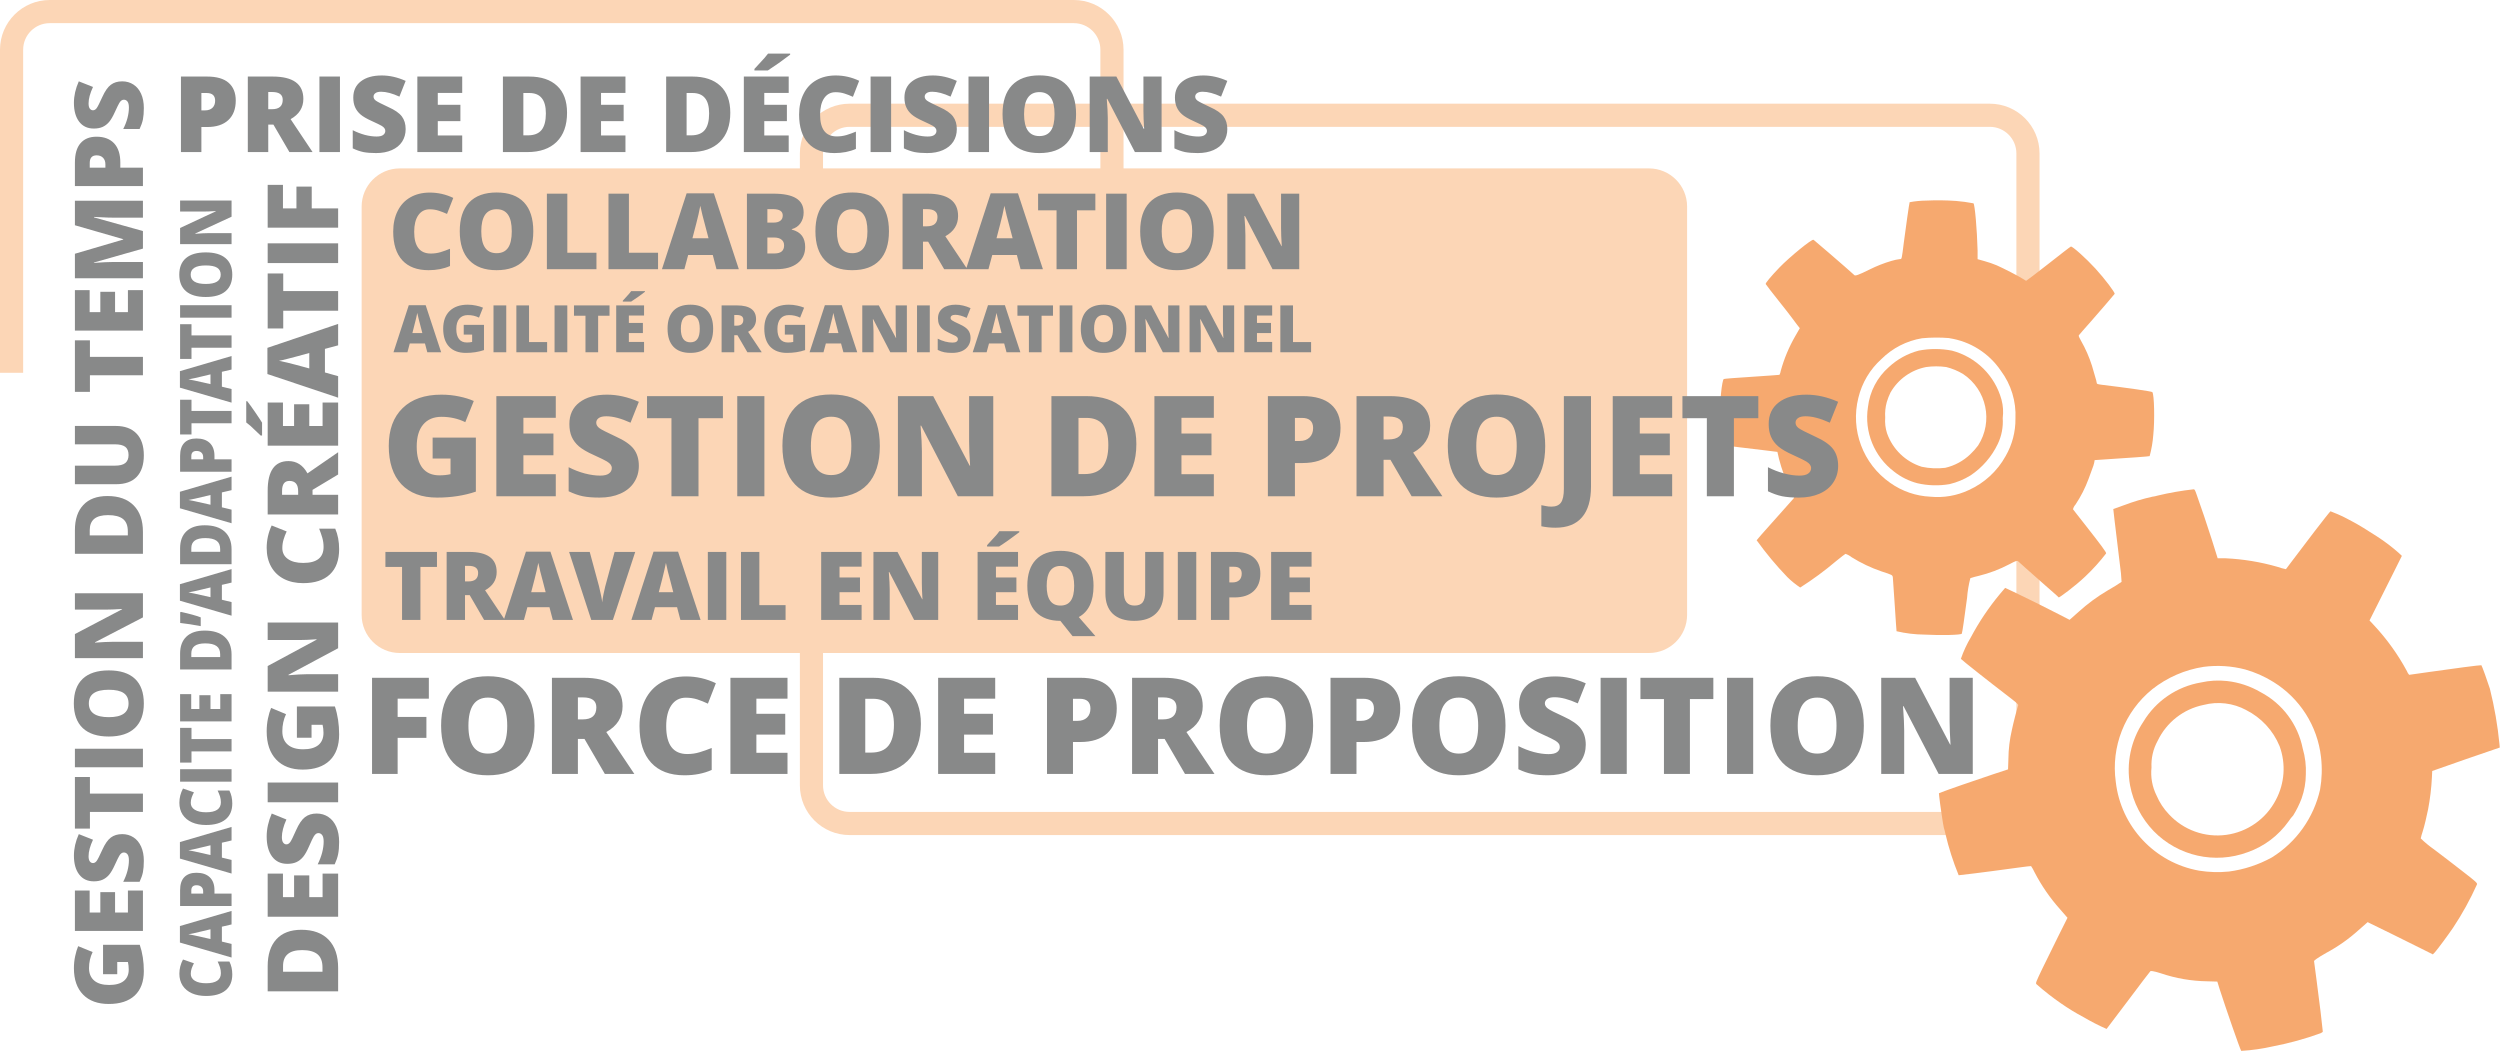
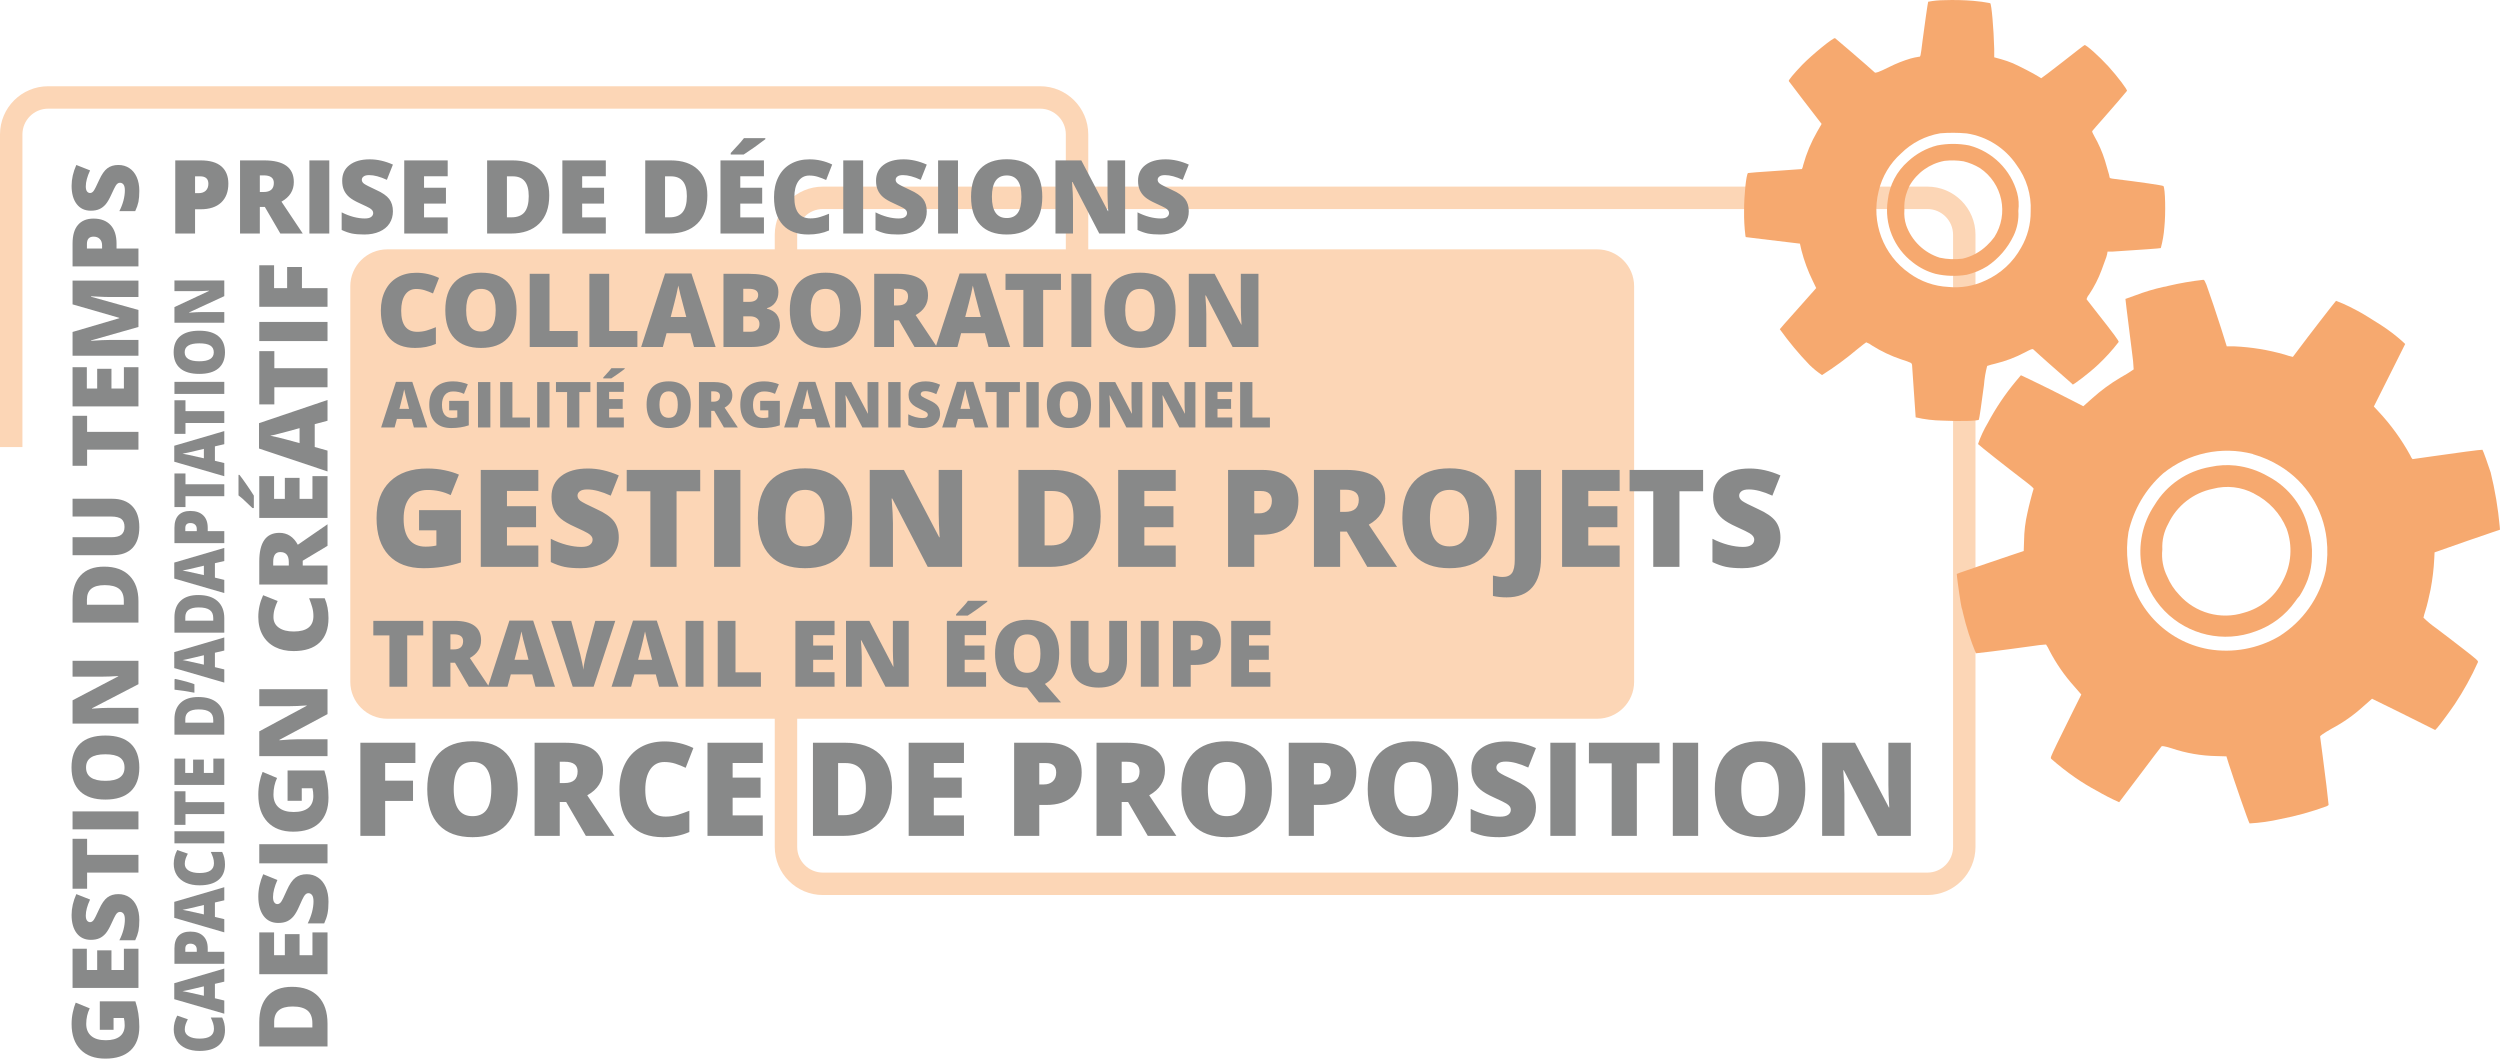
- <svg xmlns="http://www.w3.org/2000/svg" id="Calque_1" data-name="Calque 1" viewBox="0 0 431.85 181.57">
+ <svg xmlns="http://www.w3.org/2000/svg" id="Calque_1" data-name="Calque 1" viewBox="0 0 445.85 189.65">
  <defs>
    <style>.cls-1{fill:none;stroke:#fcd6b6;stroke-miterlimit:10;stroke-width:4px;}.cls-2{fill:#fcd6b6;}.cls-3{fill:#f6a96f;}.cls-4{font-size:17.05px;}.cls-10,.cls-11,.cls-4,.cls-5,.cls-6,.cls-7,.cls-8,.cls-9{fill:#888989;font-family:OpenSans-ExtraBold, Open Sans;font-weight:800;}.cls-5{font-size:16.47px;}.cls-6{font-size:18.28px;}.cls-7{font-size:24.24px;}.cls-8{font-size:16.45px;}.cls-9{font-size:12.46px;}.cls-10{font-size:23.26px;}.cls-11{font-size:11.34px;}</style>
  </defs>
-   <path class="cls-1" d="M8.81,70V14.19A6.59,6.59,0,0,1,15.4,7.6H192.3a6.59,6.59,0,0,1,6.59,6.59V70a6.59,6.59,0,0,1-6.59,6.58" transform="translate(-6.81 -5.6)" />
-   <rect class="cls-2" x="62.47" y="29.09" width="228.96" height="83.71" rx="6.59" />
-   <rect class="cls-1" x="140.17" y="19.91" width="210.14" height="122.34" rx="6.59" />
-   <path class="cls-3" d="M339.55,40.25a16.3,16.3,0,0,0-2.87.28c-.05,0-.72,4.77-1,6.94-.36,2.92-.36,2.88-.64,2.88a8.78,8.78,0,0,0-1.51.32,23.09,23.09,0,0,0-3.74,1.47c-2,1-2.5,1.13-2.64,1s-.84-.76-1.67-1.48c-1.16-1-4.48-3.9-5.4-4.64-.26-.2-4.16,3-5.87,4.77-1.55,1.62-2.48,2.74-2.39,2.88S313,56.27,314.4,58s2.66,3.46,2.89,3.76l.42.53-.78,1.36a25.61,25.61,0,0,0-2.51,6,2,2,0,0,1-.23.7s-2.2.18-4.78.34-4.75.33-4.83.38c-.32.18-.72,4.09-.7,6.79a31.87,31.87,0,0,0,.23,4.32l.06.3,2.74.34,4.84.58,2.09.26.27,1.19a28.53,28.53,0,0,0,2,5.41l.63,1.32-.26.3c-.14.16-1.59,1.8-3.23,3.63s-3,3.37-3,3.41a57.48,57.48,0,0,0,5.31,6.37,14.73,14.73,0,0,0,2.22,1.8,56.36,56.36,0,0,0,6.24-4.6c.8-.65,1.51-1.2,1.58-1.22a3.52,3.52,0,0,1,1.07.59,25.1,25.1,0,0,0,5.11,2.43c1.95.64,1.93.62,2,1.06,0,.2.17,2.37.33,4.8s.29,4.46.31,4.49a21.84,21.84,0,0,0,4.8.58c2.94.16,6.37.07,6.47-.16s.47-2.85.91-6.17a19.19,19.19,0,0,1,.57-3.42,14.71,14.71,0,0,1,1.46-.4,23.16,23.16,0,0,0,5.27-2c1.12-.59,1.34-.66,1.5-.53s.68.6,1.29,1.16,2.13,1.89,3.39,3,2.3,2,2.35,2.1,2.83-1.94,4.57-3.6a34,34,0,0,0,3.62-4c.09-.15-.83-1.39-3.72-5.07-1.06-1.32-1.93-2.48-2-2.56a1.86,1.86,0,0,1,.43-.81,21.28,21.28,0,0,0,2.25-4.41c.25-.72.54-1.53.66-1.81a5.88,5.88,0,0,0,.32-1l.08-.46.88-.06c5.21-.34,8.57-.57,8.62-.63a19.66,19.66,0,0,0,.63-3.67c.26-2.46.17-7-.17-7.39-.11-.13-4.36-.74-8.78-1.27-.6-.08-.81-.14-.81-.27a6.73,6.73,0,0,0-.25-1c-.13-.46-.39-1.34-.58-2a22.21,22.21,0,0,0-1.92-4.37c-.27-.46-.41-.8-.36-.89s1-1.17,2.11-2.42c1.64-1.87,3.57-4.11,4.08-4.74.14-.17-1.7-2.61-3.32-4.38s-4-3.9-4.24-3.8c-.06,0-1.83,1.37-3.9,3s-3.79,2.92-3.83,2.92a7.11,7.11,0,0,1-.61-.37c-.67-.44-3.27-1.78-4.45-2.3a17.71,17.71,0,0,0-2.08-.72l-1.24-.35,0-1.46c-.09-3.61-.48-8.09-.72-8.19a27.94,27.94,0,0,0-3-.41A43.79,43.79,0,0,0,339.55,40.25Zm4,23.77a13.12,13.12,0,0,1,8.88,5.61,12.8,12.8,0,0,1,2.53,8.29,12.65,12.65,0,0,1-1.69,6.45,13.73,13.73,0,0,1-6.38,5.89,12.68,12.68,0,0,1-6.62,1.14A13,13,0,0,1,333.31,89a13.81,13.81,0,0,1-5.49-14.67,13.11,13.11,0,0,1,4-6.72,12.94,12.94,0,0,1,7-3.58A26.93,26.93,0,0,1,343.52,64Z" transform="translate(-6.81 -5.6)" />
-   <path class="cls-3" d="M338.27,66.16A12.12,12.12,0,0,0,333.1,69a10.83,10.83,0,0,0-3.62,6.92A11.71,11.71,0,0,0,334,87.07a11,11,0,0,0,4,2,14.05,14.05,0,0,0,5.57.16,12.24,12.24,0,0,0,3.65-1.52,13.55,13.55,0,0,0,4.68-5.41,8.94,8.94,0,0,0,.86-4.48,8.24,8.24,0,0,0-.21-3.18A12.05,12.05,0,0,0,344,66.17,15.18,15.18,0,0,0,338.27,66.16ZM343,69a10.65,10.65,0,0,1,2.92,1.21,9,9,0,0,1,2.59,12.34,11.63,11.63,0,0,1-1.35,1.52,9.29,9.29,0,0,1-4.32,2.34,12.21,12.21,0,0,1-4.07-.18,9.29,9.29,0,0,1-6-5.81,7,7,0,0,1-.31-2.69,8,8,0,0,1,.27-2.67,10.51,10.51,0,0,1,.64-1.65A9.08,9.08,0,0,1,339.54,69,12.8,12.8,0,0,1,343,69Z" transform="translate(-6.81 -5.6)" />
-   <path class="cls-3" d="M385.75,90.12a51.3,51.3,0,0,0-6.24,1.09,5.33,5.33,0,0,1-.89.19,35.72,35.72,0,0,0-4.95,1.48l-1.81.65S372,95,373,103.11a29.82,29.82,0,0,1,.29,3c-.29.23-1.72,1.11-2.41,1.49a30.8,30.8,0,0,0-5,3.68l-1.57,1.39-1.94-1c-2.32-1.2-5.63-2.84-7.7-3.82l-1.49-.7-.91,1.07a43.94,43.94,0,0,0-5,7.44,20.2,20.2,0,0,0-1.74,3.75c.09.16,5.41,4.36,7.82,6.19,1.6,1.22,2.14,1.68,2.09,1.81-.23.69-.86,3.12-1.09,4.24a23.22,23.22,0,0,0-.61,5.07l-.06,1.78-2.61.86c-3.26,1.09-8.06,2.75-8.78,3.05l-.55.22.05.54c.1,1.06.71,5.18.8,5.42a7.06,7.06,0,0,1,.26,1,47.13,47.13,0,0,0,2.3,7.2c.13,0,3.83-.43,10.21-1.31,1.22-.17,2.26-.29,2.3-.27a6.76,6.76,0,0,1,.59,1.05,30.92,30.92,0,0,0,4.42,6.41l1.28,1.47-1.56,3.12c-.86,1.73-2.12,4.28-2.78,5.65-1.16,2.43-1.2,2.53-1,2.72a44.88,44.88,0,0,0,4.24,3.31,37.29,37.29,0,0,0,3.85,2.35,38.5,38.5,0,0,0,4,2.05s1.7-2.23,3.73-4.93,3.76-5,3.84-5.05.4-.07,1.78.36a26.15,26.15,0,0,0,8.05,1.39l1.73.05.4,1.3c1,3.1,3.53,10.43,3.73,10.67a33.11,33.11,0,0,0,5.51-.79,53.33,53.33,0,0,0,8.2-2.26c.2-.09.38-.21.38-.29,0-.28-.65-5.78-1.07-8.82-.23-1.72-.43-3.23-.44-3.34s.5-.51,2.09-1.42a28.09,28.09,0,0,0,5.6-3.94l1.57-1.38.34.17c.67.31,7,3.43,8.92,4.4l2,1,.36-.37c.48-.54,2.24-2.92,3.12-4.21a52.21,52.21,0,0,0,4.15-7.52c.06-.23-.2-.48-2.52-2.27-1.42-1.11-3.62-2.8-4.9-3.76a18.44,18.44,0,0,1-2.3-1.9,8.81,8.81,0,0,1,.31-1.12c.17-.53.39-1.36.5-1.84s.31-1.41.46-2.07a40.54,40.54,0,0,0,.66-5.54l.05-1.08,5.84-2.05,5.83-2-.05-.57a65.51,65.51,0,0,0-1.66-9.6c-.38-1.2-1.38-4-1.47-4.05s-5.11.6-8.87,1.15c-1.93.29-3.55.51-3.6.51a2,2,0,0,1-.4-.66,38.11,38.11,0,0,0-5.61-7.83l-.84-.9,1.34-2.67c.74-1.47,2-4,2.8-5.58l1.45-2.91-.51-.48a30.77,30.77,0,0,0-3.81-2.89c-.65-.42-1.69-1.08-2.31-1.46s-1.5-.89-1.95-1.12-1.05-.54-1.29-.68c-.43-.24-2.35-1.06-2.46-1.07s-5.14,6.56-6.79,8.79l-.91,1.21a9.94,9.94,0,0,1-1.48-.41,38.86,38.86,0,0,0-8.92-1.47l-1.39,0-1-3.19c-.93-2.89-1.84-5.61-2.63-7.8C386,90.31,385.93,90.13,385.75,90.12Zm8.88,31.12a18.77,18.77,0,0,1,4.83,2.13,17.55,17.55,0,0,1,8.28,13,19.48,19.48,0,0,1-.16,5.62,18.64,18.64,0,0,1-8.32,11.72,21.13,21.13,0,0,1-7.42,2.44,20.08,20.08,0,0,1-5.15-.15,17.6,17.6,0,0,1-14.4-15.34,17.48,17.48,0,0,1,6.3-16,19,19,0,0,1,8.89-3.87A18.78,18.78,0,0,1,394.63,121.24Z" transform="translate(-6.81 -5.6)" />
-   <path class="cls-3" d="M387,123.49a14.43,14.43,0,0,0-9.95,6.79,15,15,0,0,0-2.29,11,15.58,15.58,0,0,0,4.07,7.88,15.24,15.24,0,0,0,16.24,3.65,14.55,14.55,0,0,0,7.08-5.35,7.18,7.18,0,0,1,.79-1,16.76,16.76,0,0,0,1.44-2.91,12.64,12.64,0,0,0,.74-4.19,13.58,13.58,0,0,0-.54-4.47,14.11,14.11,0,0,0-7.28-9.73,14.68,14.68,0,0,0-5.8-1.92A13.63,13.63,0,0,0,387,123.49Zm7.8,4.76a12.17,12.17,0,0,1,5.79,6.25,11.41,11.41,0,0,1-.64,9.26,11.39,11.39,0,0,1-18.48,2.5,10.74,10.74,0,0,1-2.13-3.23,8.76,8.76,0,0,1-.88-4.85,8.62,8.62,0,0,1,1.07-4.62,11.27,11.27,0,0,1,7.92-6.19A10.14,10.14,0,0,1,394.81,128.25Z" transform="translate(-6.81 -5.6)" />
-   <text class="cls-4" transform="matrix(0, -1.03, 1, 0, 58.41, 172.6)">DESIGN CRÉATIF</text>
-   <text class="cls-5" transform="translate(24.69 174.27) rotate(-90)">GESTION DU TEMPS</text>
-   <text class="cls-6" transform="translate(29.85 26.27)">PRISE DE DÉCISIONS</text>
-   <text class="cls-7" transform="translate(65.92 85.72)">GESTION DE PROJETS</text>
-   <text class="cls-8" transform="translate(66.17 107.09)">TRAVAIL EN ÉQUIPE</text>
-   <text class="cls-6" transform="translate(67 46.5)">COLLABORATION</text>
-   <text class="cls-9" transform="matrix(0, -0.89, 1, 0, 40, 172.6)">CAPACITE D’ADAPTATION</text>
-   <text class="cls-10" transform="translate(62.47 133.69)">FORCE DE PROPOSITION</text>
-   <text class="cls-11" transform="translate(67.97 60.85)">AGILITÉ ORGANISATIONNEL</text>
+   <path class="cls-1" d="M8.81,88.46V32.69a6.59,6.59,0,0,1,6.59-6.58H192.3a6.59,6.59,0,0,1,6.59,6.58V88.46a6.59,6.59,0,0,1-6.59,6.59" transform="translate(-6.81 -8.73)" />
+   <rect class="cls-2" x="62.47" y="44.47" width="228.96" height="83.71" rx="6.59" />
+   <rect class="cls-1" x="140.17" y="35.28" width="210.14" height="122.34" rx="6.59" />
+   <path class="cls-3" d="M353.55,8.76a15.29,15.29,0,0,0-2.87.28c-.05,0-.72,4.77-1,6.93-.36,2.92-.36,2.89-.64,2.88a11.46,11.46,0,0,0-1.51.32,23.38,23.38,0,0,0-3.74,1.48c-2,1-2.5,1.13-2.64,1l-1.67-1.48c-1.16-1-4.48-3.89-5.4-4.63-.26-.2-4.16,3-5.87,4.76-1.55,1.63-2.48,2.75-2.39,2.89s1.19,1.58,2.55,3.35l2.89,3.75.42.54-.78,1.35a25.49,25.49,0,0,0-2.51,6,2.08,2.08,0,0,1-.23.7s-2.2.17-4.78.34-4.75.33-4.83.37c-.32.19-.72,4.1-.7,6.79a32,32,0,0,0,.23,4.33l.06.3,2.74.34,4.84.58,2.09.25.27,1.19a28.35,28.35,0,0,0,2,5.42l.63,1.31-.26.3c-.14.17-1.59,1.81-3.23,3.64s-3,3.37-3,3.4a56.48,56.48,0,0,0,5.31,6.38,15.4,15.4,0,0,0,2.22,1.8A57.08,57.08,0,0,0,338.05,71c.8-.65,1.51-1.19,1.58-1.22a3.8,3.8,0,0,1,1.07.59,24.09,24.09,0,0,0,5.11,2.43c1.95.64,1.93.63,2,1.06,0,.21.17,2.37.33,4.81s.29,4.45.31,4.49a22.53,22.53,0,0,0,4.8.58c2.94.15,6.37.07,6.47-.17s.47-2.85.91-6.17a19.17,19.17,0,0,1,.57-3.41,13.55,13.55,0,0,1,1.46-.41,22.68,22.68,0,0,0,5.27-2c1.12-.59,1.34-.67,1.5-.54s.68.6,1.29,1.17,2.13,1.89,3.39,3,2.3,2,2.35,2.1,2.83-1.94,4.57-3.59a33.93,33.93,0,0,0,3.62-4c.09-.14-.83-1.39-3.72-5.06-1.06-1.33-1.93-2.48-2-2.56a1.93,1.93,0,0,1,.43-.82,21,21,0,0,0,2.25-4.4c.25-.72.54-1.53.66-1.81a5.88,5.88,0,0,0,.32-1l.08-.47.88,0c5.21-.34,8.57-.57,8.62-.63a19.85,19.85,0,0,0,.63-3.68c.26-2.46.17-7-.17-7.38-.11-.13-4.36-.74-8.78-1.28-.6-.07-.81-.13-.81-.26a6.42,6.42,0,0,0-.25-1c-.13-.46-.39-1.35-.58-2A21.88,21.88,0,0,0,380.3,33c-.27-.46-.41-.81-.36-.9s1-1.16,2.11-2.42c1.64-1.86,3.57-4.1,4.08-4.74.14-.16-1.7-2.6-3.32-4.38s-4-3.9-4.24-3.79c-.06,0-1.83,1.37-3.9,3s-3.79,2.91-3.83,2.91a7.11,7.11,0,0,1-.61-.37c-.67-.44-3.27-1.77-4.45-2.3a19.76,19.76,0,0,0-2.08-.72l-1.24-.34,0-1.47c-.09-3.6-.48-8.08-.72-8.18a25.6,25.6,0,0,0-3-.42A44,44,0,0,0,353.55,8.76Zm4,23.76a13.12,13.12,0,0,1,8.88,5.61,12.83,12.83,0,0,1,2.53,8.3,12.62,12.62,0,0,1-1.69,6.44,13.63,13.63,0,0,1-6.38,5.89,12.49,12.49,0,0,1-6.62,1.14,12.83,12.83,0,0,1-6.93-2.43,13.8,13.8,0,0,1-5.49-14.66,13,13,0,0,1,4-6.72,13,13,0,0,1,7-3.59A28,28,0,0,1,357.52,32.52Z" transform="translate(-6.81 -8.73)" />
+   <path class="cls-3" d="M352.27,34.67a12,12,0,0,0-5.17,2.83,10.78,10.78,0,0,0-3.62,6.91A11.71,11.71,0,0,0,348,55.57a11.2,11.2,0,0,0,4,2,14.43,14.43,0,0,0,5.57.16,12.51,12.51,0,0,0,3.65-1.52,13.64,13.64,0,0,0,4.68-5.42,8.88,8.88,0,0,0,.86-4.47,8.22,8.22,0,0,0-.21-3.18A12.07,12.07,0,0,0,358,34.67,15,15,0,0,0,352.27,34.67ZM357,37.5a10.35,10.35,0,0,1,2.92,1.21A9,9,0,0,1,362.49,51a10.46,10.46,0,0,1-1.35,1.52,9.2,9.2,0,0,1-4.32,2.34,12.2,12.2,0,0,1-4.07-.17,9.31,9.31,0,0,1-6-5.81,7.05,7.05,0,0,1-.31-2.7,7.9,7.9,0,0,1,.27-2.66,10.14,10.14,0,0,1,.64-1.65,9.08,9.08,0,0,1,6.23-4.45A12.4,12.4,0,0,1,357,37.5Z" transform="translate(-6.81 -8.73)" />
+   <path class="cls-3" d="M399.75,58.63a53.18,53.18,0,0,0-6.24,1.08,4.45,4.45,0,0,1-.89.19,36.29,36.29,0,0,0-4.95,1.49l-1.81.65s.14,1.42,1.18,9.57a29.82,29.82,0,0,1,.29,3,26.53,26.53,0,0,1-2.41,1.49,31.41,31.41,0,0,0-5,3.68l-1.57,1.4-1.94-1c-2.32-1.2-5.63-2.85-7.7-3.83l-1.49-.7-.91,1.08a43.94,43.94,0,0,0-5,7.44,19.89,19.89,0,0,0-1.74,3.75c.09.16,5.41,4.36,7.82,6.19,1.6,1.22,2.14,1.68,2.09,1.81-.23.69-.86,3.11-1.09,4.23a23.39,23.39,0,0,0-.61,5.08l-.06,1.77-2.61.87c-3.26,1.09-8.06,2.75-8.78,3l-.55.22.05.53c.1,1.06.71,5.19.8,5.43a6.69,6.69,0,0,1,.26,1,46.92,46.92,0,0,0,2.3,7.19c.13,0,3.83-.42,10.21-1.31a23,23,0,0,1,2.3-.26,6.25,6.25,0,0,1,.59,1.05,30.86,30.86,0,0,0,4.42,6.4l1.28,1.47-1.56,3.13c-.86,1.73-2.12,4.27-2.78,5.65-1.16,2.42-1.2,2.52-1,2.71a46.33,46.33,0,0,0,4.24,3.32,39.12,39.12,0,0,0,3.85,2.35,41.58,41.58,0,0,0,4,2.05s1.7-2.24,3.73-4.93,3.76-5,3.84-5.05.4-.07,1.78.36a26.45,26.45,0,0,0,8.05,1.39l1.73.05.4,1.29c1,3.1,3.53,10.44,3.73,10.67a32.66,32.66,0,0,0,5.51-.78,53.28,53.28,0,0,0,8.2-2.27c.2-.08.38-.2.38-.28,0-.29-.65-5.79-1.07-8.82-.23-1.73-.43-3.23-.44-3.35s.5-.51,2.09-1.42a27.29,27.29,0,0,0,5.6-3.94l1.57-1.38.34.17c.67.32,7,3.43,8.92,4.41l2,1,.36-.38c.48-.53,2.24-2.91,3.12-4.21a52.21,52.21,0,0,0,4.15-7.52c.06-.22-.2-.47-2.52-2.27-1.42-1.11-3.62-2.79-4.9-3.75a18.44,18.44,0,0,1-2.3-1.9,8.77,8.77,0,0,1,.31-1.13c.17-.53.39-1.35.5-1.84s.31-1.41.46-2.06a40.52,40.52,0,0,0,.66-5.55l.05-1.07,5.84-2.05,5.83-2-.05-.57A65,65,0,0,0,451,93c-.38-1.21-1.38-4-1.47-4.06s-5.11.61-8.87,1.16l-3.6.51a2,2,0,0,1-.4-.66A38.41,38.41,0,0,0,431,82.13l-.84-.9,1.34-2.67c.74-1.46,2-4,2.8-5.58l1.45-2.9-.51-.48a30.85,30.85,0,0,0-3.81-2.9l-2.31-1.45c-.61-.39-1.5-.9-1.95-1.13l-1.29-.67a25.66,25.66,0,0,0-2.46-1.07c-.06,0-5.14,6.56-6.79,8.79-.49.64-.9,1.19-.91,1.21a12.79,12.79,0,0,1-1.48-.42,38.86,38.86,0,0,0-8.92-1.46l-1.39,0-1-3.19c-.93-2.89-1.84-5.61-2.63-7.81C400,58.82,399.93,58.63,399.75,58.63Zm8.88,31.11a19.12,19.12,0,0,1,4.83,2.13,17.55,17.55,0,0,1,8.28,13,19.55,19.55,0,0,1-.16,5.63,18.7,18.7,0,0,1-8.32,11.72,18.79,18.79,0,0,1-12.57,2.29,17.6,17.6,0,0,1-14.4-15.35,19.64,19.64,0,0,1,.11-5.54,19.8,19.8,0,0,1,6.19-10.47,18.14,18.14,0,0,1,16-3.45Z" transform="translate(-6.81 -8.73)" />
+   <path class="cls-3" d="M401,92a14.47,14.47,0,0,0-9.95,6.8,15,15,0,0,0-2.29,11,15.55,15.55,0,0,0,4.07,7.87,15.2,15.2,0,0,0,16.24,3.65,14.53,14.53,0,0,0,7.08-5.34,7.63,7.63,0,0,1,.79-1,16.58,16.58,0,0,0,1.44-2.9,12.7,12.7,0,0,0,.74-4.2,13.55,13.55,0,0,0-.54-4.46,14.12,14.12,0,0,0-7.28-9.74,15,15,0,0,0-5.8-1.92A13.9,13.9,0,0,0,401,92Zm7.8,4.76A12.21,12.21,0,0,1,414.6,103a11.41,11.41,0,0,1-.64,9.26A10.91,10.91,0,0,1,407,118a11,11,0,0,1-11.55-3.19,10.67,10.67,0,0,1-2.13-3.24,8.71,8.71,0,0,1-.88-4.84,8.6,8.6,0,0,1,1.07-4.62,11.28,11.28,0,0,1,7.92-6.2A10.19,10.19,0,0,1,408.81,96.75Z" transform="translate(-6.81 -8.73)" />
+   <text class="cls-4" transform="matrix(0, -1.03, 1, 0, 58.41, 187.98)">DESIGN CRÉATIF</text>
+   <text class="cls-5" transform="translate(24.69 189.64) rotate(-90)">GESTION DU TEMPS</text>
+   <text class="cls-6" transform="translate(29.85 41.65)">PRISE DE DÉCISIONS</text>
+   <text class="cls-7" transform="translate(65.92 101.1)">GESTION DE PROJETS</text>
+   <text class="cls-8" transform="translate(66.17 122.47)">TRAVAIL EN ÉQUIPE</text>
+   <text class="cls-6" transform="translate(67 61.88)">COLLABORATION</text>
+   <text class="cls-9" transform="matrix(0, -0.89, 1, 0, 40, 187.98)">CAPACITE D’ADAPTATION</text>
+   <text class="cls-10" transform="translate(62.47 149.07)">FORCE DE PROPOSITION</text>
+   <text class="cls-11" transform="translate(67.97 76.23)">AGILITÉ ORGANISATIONNEL</text>
</svg>
